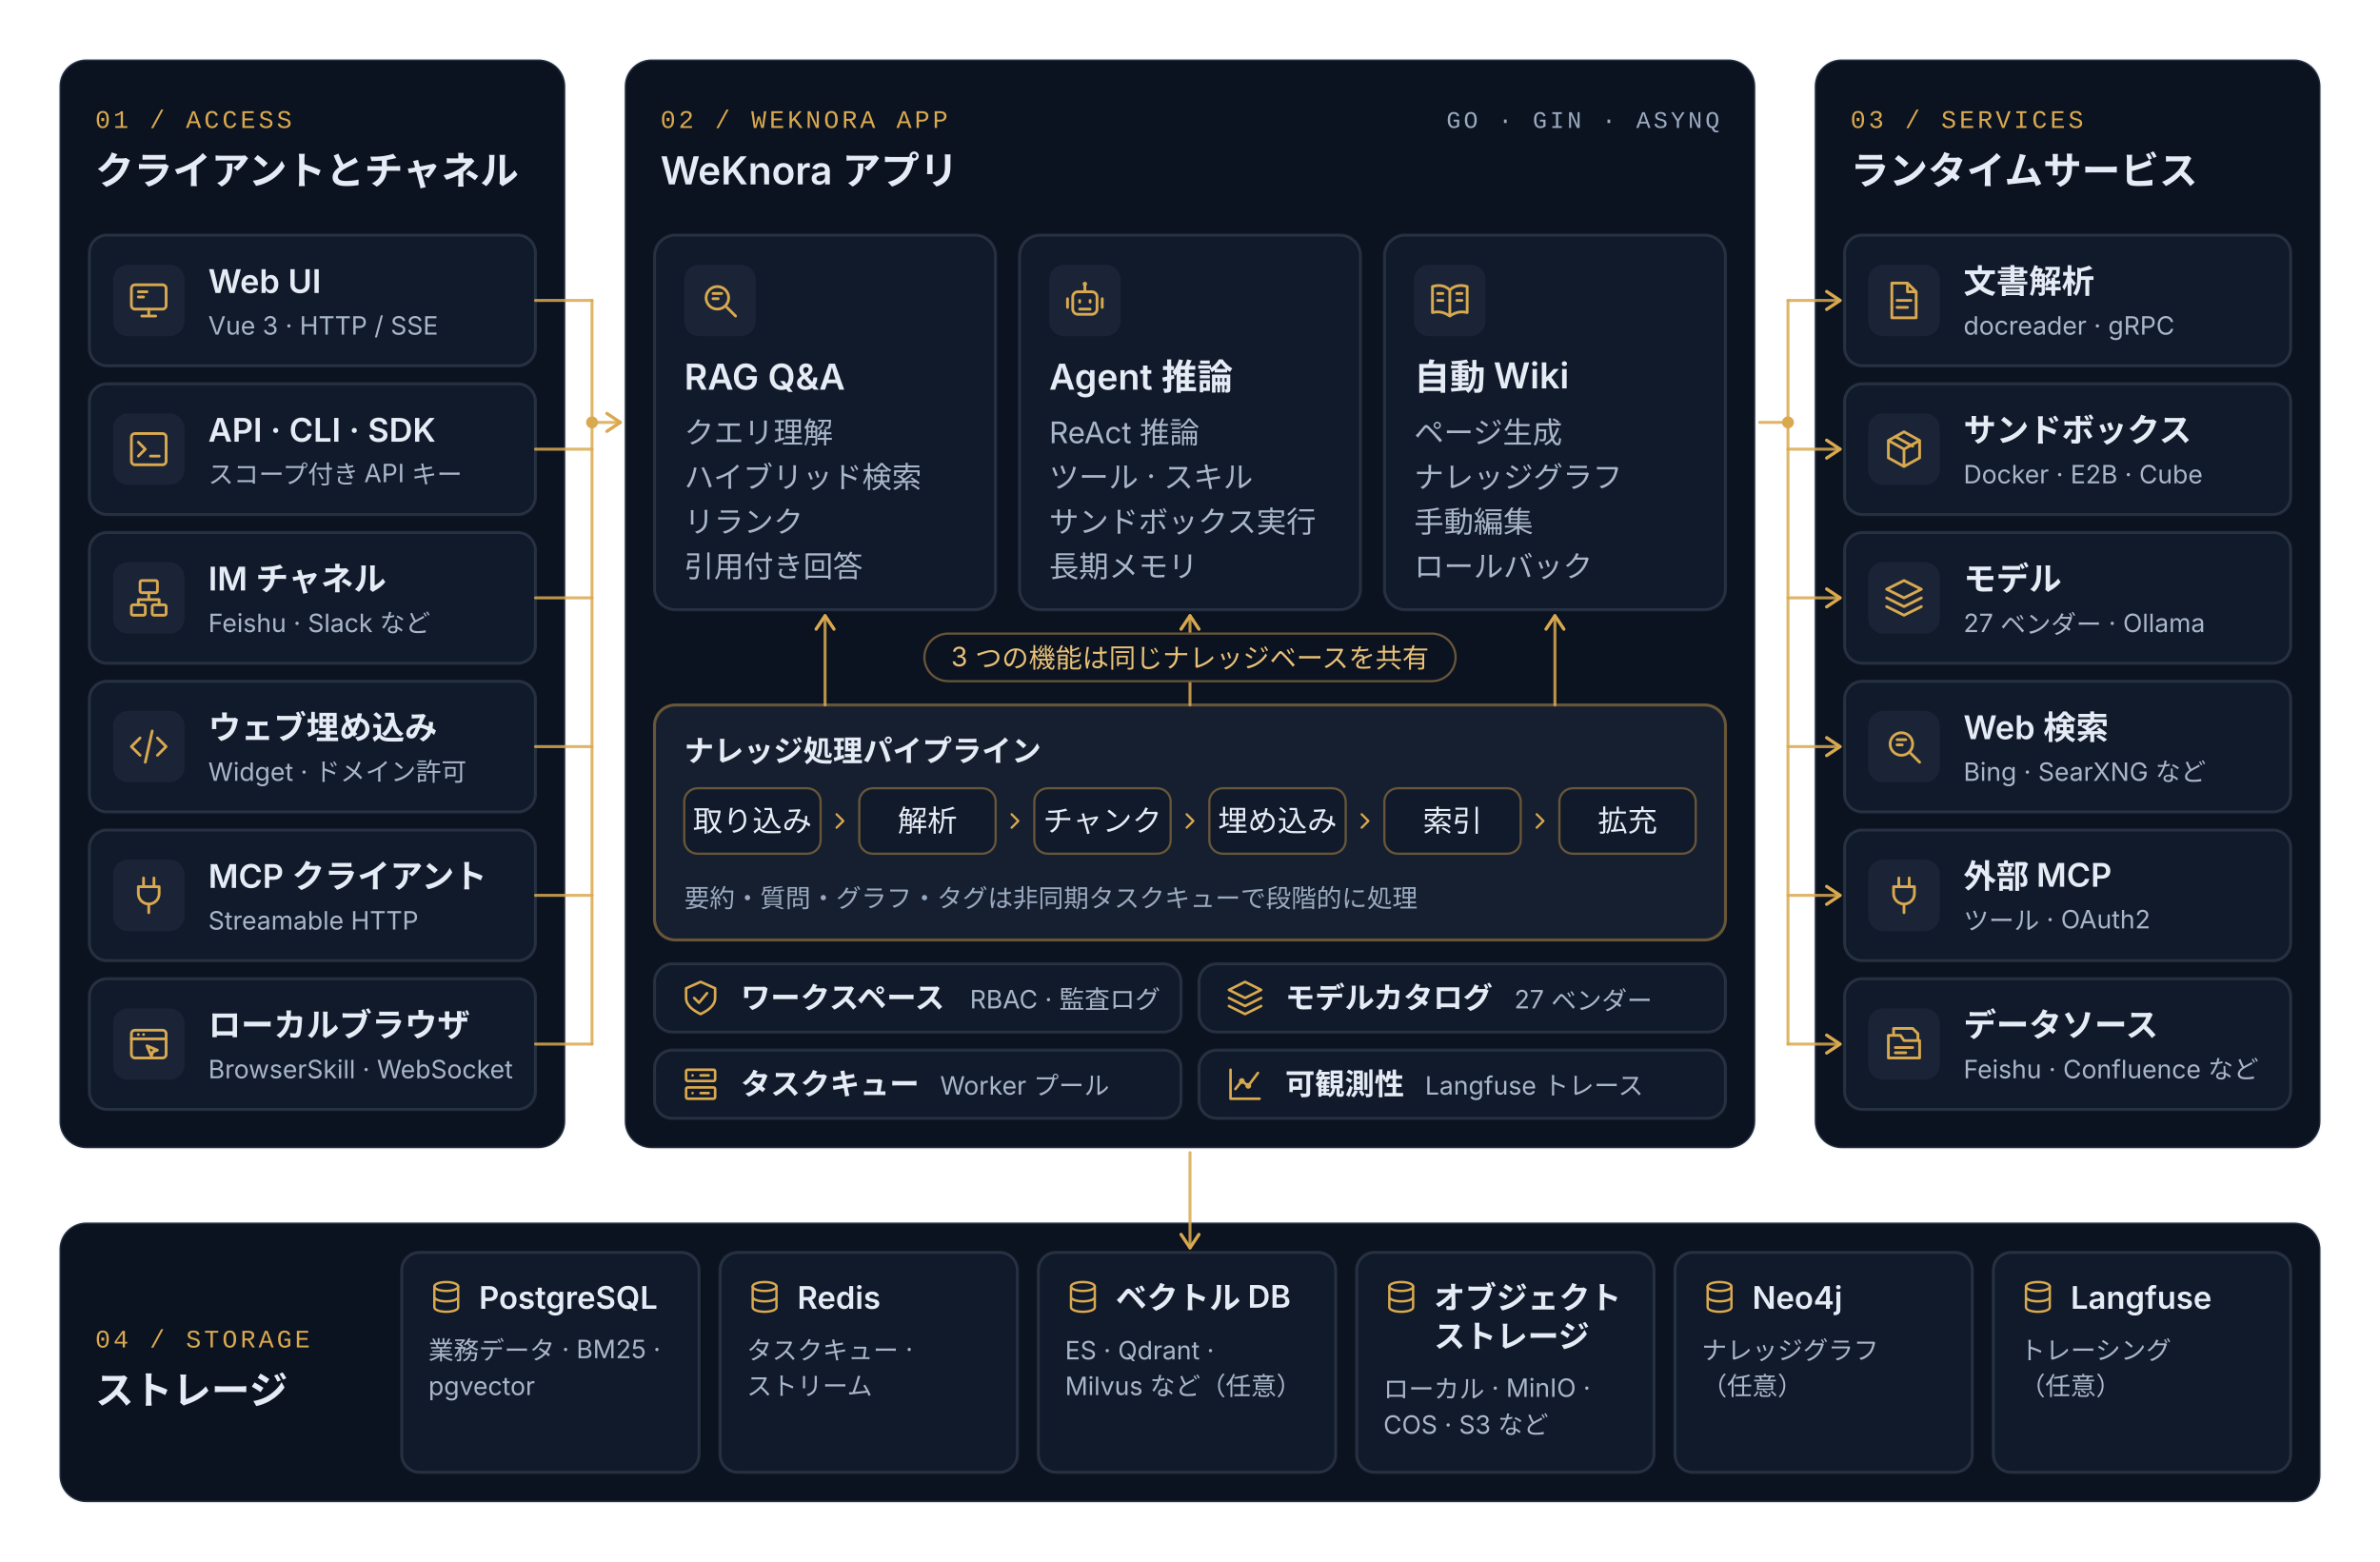
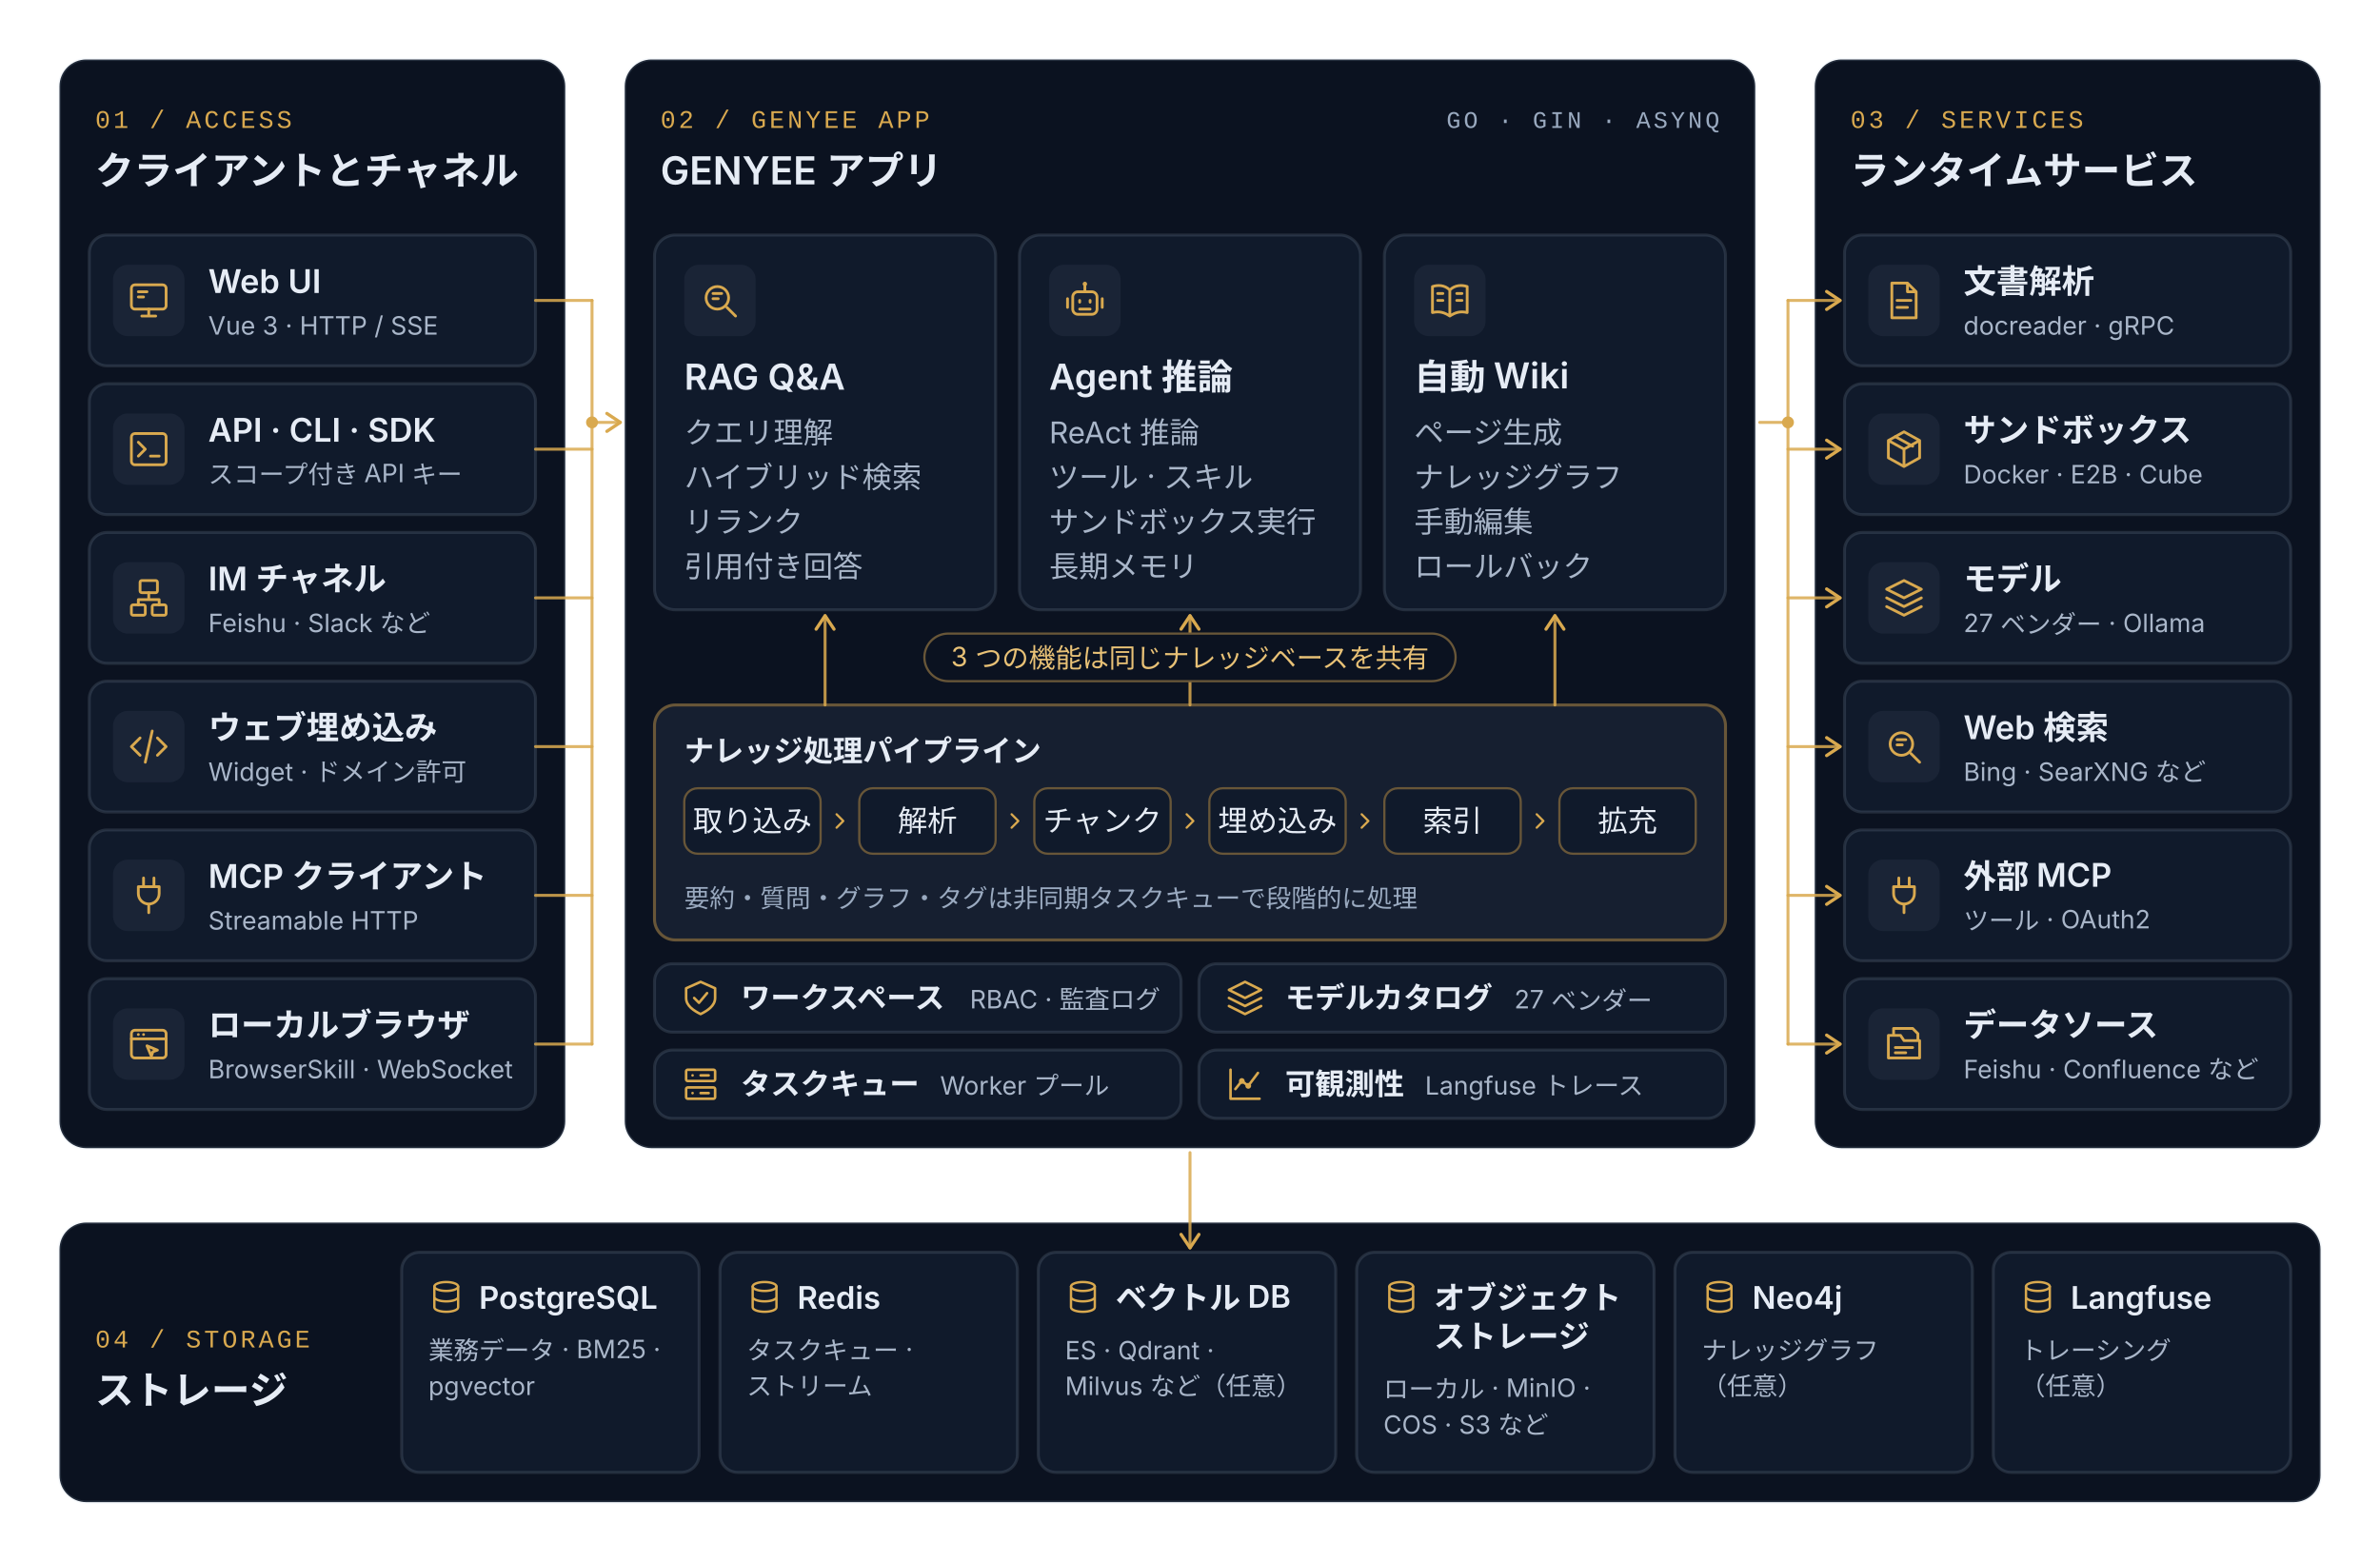
- <svg xmlns="http://www.w3.org/2000/svg" viewBox="0 0 1600 1050" width="1600" height="1050" role="img" aria-label="WeKnora architecture">
+ <svg xmlns="http://www.w3.org/2000/svg" viewBox="0 0 1600 1050" width="1600" height="1050" role="img" aria-label="GENYEE architecture">
  <rect width="1600" height="1050" fill="none" />
  <rect x="40" y="40" width="340" height="732" rx="18" fill="#0b1220" stroke="rgba(190,208,232,.14)" stroke-width="2" />
  <text x="64" y="86" font-family="'JetBrains Mono', SFMono-Regular, 'SF Mono', Menlo, Consolas, 'Liberation Mono', monospace" font-size="17" letter-spacing="2" fill="#d9a94f">01 / ACCESS</text>
  <text x="64" y="124" font-family="Inter, -apple-system, BlinkMacSystemFont, 'Segoe UI', 'Hiragino Sans', 'Hiragino Kaku Gothic ProN', 'Yu Gothic', Meiryo, 'Noto Sans CJK JP', sans-serif" font-size="26" font-weight="600" fill="#e6ecf5">クライアントとチャネル</text>
  <rect x="60" y="158" width="300" height="88" rx="12" fill="#101a2b" stroke="rgba(190,208,232,.14)" stroke-width="2" />
  <rect x="76" y="178" width="48" height="48" rx="10" fill="#1a2436" />
  <g transform="translate(86 188) scale(1.166667)" fill="none" stroke="#d9a94f" stroke-width="1.6" stroke-linecap="round" stroke-linejoin="round">
    <rect x="2" y="3" width="20" height="14" rx="2" />
    <path d="M8 21h8m-4-4v4M6 7h5m-5 3h3" />
  </g>
  <text x="140" y="197" font-family="Inter, -apple-system, BlinkMacSystemFont, 'Segoe UI', 'Hiragino Sans', 'Hiragino Kaku Gothic ProN', 'Yu Gothic', Meiryo, 'Noto Sans CJK JP', sans-serif" font-size="22" font-weight="600" fill="#e6ecf5">Web UI</text>
  <text x="140" y="225" font-family="Inter, -apple-system, BlinkMacSystemFont, 'Segoe UI', 'Hiragino Sans', 'Hiragino Kaku Gothic ProN', 'Yu Gothic', Meiryo, 'Noto Sans CJK JP', sans-serif" font-size="17" fill="#a9b6c9">Vue 3 · HTTP / SSE</text>
  <rect x="60" y="258" width="300" height="88" rx="12" fill="#101a2b" stroke="rgba(190,208,232,.14)" stroke-width="2" />
  <rect x="76" y="278" width="48" height="48" rx="10" fill="#1a2436" />
  <g transform="translate(86 288) scale(1.166667)" fill="none" stroke="#d9a94f" stroke-width="1.6" stroke-linecap="round" stroke-linejoin="round">
    <rect x="2" y="3" width="20" height="18" rx="2" />
    <path d="m6 8 4 4-4 4m7 0h5" />
  </g>
  <text x="140" y="297" font-family="Inter, -apple-system, BlinkMacSystemFont, 'Segoe UI', 'Hiragino Sans', 'Hiragino Kaku Gothic ProN', 'Yu Gothic', Meiryo, 'Noto Sans CJK JP', sans-serif" font-size="22" font-weight="600" fill="#e6ecf5">API · CLI · SDK</text>
  <text x="140" y="325" font-family="Inter, -apple-system, BlinkMacSystemFont, 'Segoe UI', 'Hiragino Sans', 'Hiragino Kaku Gothic ProN', 'Yu Gothic', Meiryo, 'Noto Sans CJK JP', sans-serif" font-size="17" fill="#a9b6c9">スコープ付き API キー</text>
  <rect x="60" y="358" width="300" height="88" rx="12" fill="#101a2b" stroke="rgba(190,208,232,.14)" stroke-width="2" />
  <rect x="76" y="378" width="48" height="48" rx="10" fill="#1a2436" />
  <g transform="translate(86 388) scale(1.166667)" fill="none" stroke="#d9a94f" stroke-width="1.6" stroke-linecap="round" stroke-linejoin="round">
    <rect x="7" y="2" width="10" height="7" rx="1" />
    <rect x="2" y="16" width="8" height="6" rx="1" />
    <rect x="14" y="16" width="8" height="6" rx="1" />
    <path d="M12 9v4m-6 3v-3h12v3" />
  </g>
  <text x="140" y="397" font-family="Inter, -apple-system, BlinkMacSystemFont, 'Segoe UI', 'Hiragino Sans', 'Hiragino Kaku Gothic ProN', 'Yu Gothic', Meiryo, 'Noto Sans CJK JP', sans-serif" font-size="22" font-weight="600" fill="#e6ecf5">IM チャネル</text>
  <text x="140" y="425" font-family="Inter, -apple-system, BlinkMacSystemFont, 'Segoe UI', 'Hiragino Sans', 'Hiragino Kaku Gothic ProN', 'Yu Gothic', Meiryo, 'Noto Sans CJK JP', sans-serif" font-size="17" fill="#a9b6c9">Feishu · Slack など</text>
  <rect x="60" y="458" width="300" height="88" rx="12" fill="#101a2b" stroke="rgba(190,208,232,.14)" stroke-width="2" />
  <rect x="76" y="478" width="48" height="48" rx="10" fill="#1a2436" />
  <g transform="translate(86 488) scale(1.166667)" fill="none" stroke="#d9a94f" stroke-width="1.6" stroke-linecap="round" stroke-linejoin="round">
    <path d="m7 7-5 5 5 5m10-10 5 5-5 5m-3-14-4 18" />
  </g>
  <text x="140" y="497" font-family="Inter, -apple-system, BlinkMacSystemFont, 'Segoe UI', 'Hiragino Sans', 'Hiragino Kaku Gothic ProN', 'Yu Gothic', Meiryo, 'Noto Sans CJK JP', sans-serif" font-size="22" font-weight="600" fill="#e6ecf5">ウェブ埋め込み</text>
  <text x="140" y="525" font-family="Inter, -apple-system, BlinkMacSystemFont, 'Segoe UI', 'Hiragino Sans', 'Hiragino Kaku Gothic ProN', 'Yu Gothic', Meiryo, 'Noto Sans CJK JP', sans-serif" font-size="17" fill="#a9b6c9">Widget · ドメイン許可</text>
  <rect x="60" y="558" width="300" height="88" rx="12" fill="#101a2b" stroke="rgba(190,208,232,.14)" stroke-width="2" />
  <rect x="76" y="578" width="48" height="48" rx="10" fill="#1a2436" />
  <g transform="translate(86 588) scale(1.166667)" fill="none" stroke="#d9a94f" stroke-width="1.6" stroke-linecap="round" stroke-linejoin="round">
    <path d="M9 2v5m6-5v5M6 7h12v4a6 6 0 0 1-12 0V7Zm6 10v5" />
  </g>
  <text x="140" y="597" font-family="Inter, -apple-system, BlinkMacSystemFont, 'Segoe UI', 'Hiragino Sans', 'Hiragino Kaku Gothic ProN', 'Yu Gothic', Meiryo, 'Noto Sans CJK JP', sans-serif" font-size="22" font-weight="600" fill="#e6ecf5">MCP クライアント</text>
  <text x="140" y="625" font-family="Inter, -apple-system, BlinkMacSystemFont, 'Segoe UI', 'Hiragino Sans', 'Hiragino Kaku Gothic ProN', 'Yu Gothic', Meiryo, 'Noto Sans CJK JP', sans-serif" font-size="17" fill="#a9b6c9">Streamable HTTP</text>
  <rect x="60" y="658" width="300" height="88" rx="12" fill="#101a2b" stroke="rgba(190,208,232,.14)" stroke-width="2" />
  <rect x="76" y="678" width="48" height="48" rx="10" fill="#1a2436" />
  <g transform="translate(86 688) scale(1.166667)" fill="none" stroke="#d9a94f" stroke-width="1.6" stroke-linecap="round" stroke-linejoin="round">
    <rect x="2" y="4" width="20" height="16" rx="2" />
    <path d="M2 9h20M6 6.5h.01M9 6.5h.01" />
    <path d="m11 13 6 2.5-2.6.9-.9 2.6Z" />
  </g>
  <text x="140" y="697" font-family="Inter, -apple-system, BlinkMacSystemFont, 'Segoe UI', 'Hiragino Sans', 'Hiragino Kaku Gothic ProN', 'Yu Gothic', Meiryo, 'Noto Sans CJK JP', sans-serif" font-size="22" font-weight="600" fill="#e6ecf5">ローカルブラウザ</text>
  <text x="140" y="725" font-family="Inter, -apple-system, BlinkMacSystemFont, 'Segoe UI', 'Hiragino Sans', 'Hiragino Kaku Gothic ProN', 'Yu Gothic', Meiryo, 'Noto Sans CJK JP', sans-serif" font-size="17" fill="#a9b6c9">BrowserSkill · WebSocket</text>
  <rect x="1220" y="40" width="340" height="732" rx="18" fill="#0b1220" stroke="rgba(190,208,232,.14)" stroke-width="2" />
  <text x="1244" y="86" font-family="'JetBrains Mono', SFMono-Regular, 'SF Mono', Menlo, Consolas, 'Liberation Mono', monospace" font-size="17" letter-spacing="2" fill="#d9a94f">03 / SERVICES</text>
  <text x="1244" y="124" font-family="Inter, -apple-system, BlinkMacSystemFont, 'Segoe UI', 'Hiragino Sans', 'Hiragino Kaku Gothic ProN', 'Yu Gothic', Meiryo, 'Noto Sans CJK JP', sans-serif" font-size="26" font-weight="600" fill="#e6ecf5">ランタイムサービス</text>
  <rect x="1240" y="158" width="300" height="88" rx="12" fill="#101a2b" stroke="rgba(190,208,232,.14)" stroke-width="2" />
  <rect x="1256" y="178" width="48" height="48" rx="10" fill="#1a2436" />
  <g transform="translate(1266 188) scale(1.166667)" fill="none" stroke="#d9a94f" stroke-width="1.6" stroke-linecap="round" stroke-linejoin="round">
    <path d="M14 2H5v20h14V7l-5-5Zm0 0v5h5M8 12h8m-8 4h6" />
  </g>
  <text x="1320" y="197" font-family="Inter, -apple-system, BlinkMacSystemFont, 'Segoe UI', 'Hiragino Sans', 'Hiragino Kaku Gothic ProN', 'Yu Gothic', Meiryo, 'Noto Sans CJK JP', sans-serif" font-size="22" font-weight="600" fill="#e6ecf5">文書解析</text>
  <text x="1320" y="225" font-family="Inter, -apple-system, BlinkMacSystemFont, 'Segoe UI', 'Hiragino Sans', 'Hiragino Kaku Gothic ProN', 'Yu Gothic', Meiryo, 'Noto Sans CJK JP', sans-serif" font-size="17" fill="#a9b6c9">docreader · gRPC</text>
  <rect x="1240" y="258" width="300" height="88" rx="12" fill="#101a2b" stroke="rgba(190,208,232,.14)" stroke-width="2" />
  <rect x="1256" y="278" width="48" height="48" rx="10" fill="#1a2436" />
  <g transform="translate(1266 288) scale(1.166667)" fill="none" stroke="#d9a94f" stroke-width="1.6" stroke-linecap="round" stroke-linejoin="round">
    <path d="m12 2 9 5v10l-9 5-9-5V7l9-5Zm0 10 9-5M12 12 3 7m9 5v10" />
    <path d="m7 4.8 10 5.5" />
  </g>
  <text x="1320" y="297" font-family="Inter, -apple-system, BlinkMacSystemFont, 'Segoe UI', 'Hiragino Sans', 'Hiragino Kaku Gothic ProN', 'Yu Gothic', Meiryo, 'Noto Sans CJK JP', sans-serif" font-size="22" font-weight="600" fill="#e6ecf5">サンドボックス</text>
  <text x="1320" y="325" font-family="Inter, -apple-system, BlinkMacSystemFont, 'Segoe UI', 'Hiragino Sans', 'Hiragino Kaku Gothic ProN', 'Yu Gothic', Meiryo, 'Noto Sans CJK JP', sans-serif" font-size="17" fill="#a9b6c9">Docker · E2B · Cube</text>
  <rect x="1240" y="358" width="300" height="88" rx="12" fill="#101a2b" stroke="rgba(190,208,232,.14)" stroke-width="2" />
  <rect x="1256" y="378" width="48" height="48" rx="10" fill="#1a2436" />
  <g transform="translate(1266 388) scale(1.166667)" fill="none" stroke="#d9a94f" stroke-width="1.6" stroke-linecap="round" stroke-linejoin="round">
    <path d="m12 2 10 5-10 5L2 7l10-5Zm-10 10 10 5 10-5M2 17l10 5 10-5" />
  </g>
  <text x="1320" y="397" font-family="Inter, -apple-system, BlinkMacSystemFont, 'Segoe UI', 'Hiragino Sans', 'Hiragino Kaku Gothic ProN', 'Yu Gothic', Meiryo, 'Noto Sans CJK JP', sans-serif" font-size="22" font-weight="600" fill="#e6ecf5">モデル</text>
  <text x="1320" y="425" font-family="Inter, -apple-system, BlinkMacSystemFont, 'Segoe UI', 'Hiragino Sans', 'Hiragino Kaku Gothic ProN', 'Yu Gothic', Meiryo, 'Noto Sans CJK JP', sans-serif" font-size="17" fill="#a9b6c9">27 ベンダー · Ollama</text>
  <rect x="1240" y="458" width="300" height="88" rx="12" fill="#101a2b" stroke="rgba(190,208,232,.14)" stroke-width="2" />
  <rect x="1256" y="478" width="48" height="48" rx="10" fill="#1a2436" />
  <g transform="translate(1266 488) scale(1.166667)" fill="none" stroke="#d9a94f" stroke-width="1.6" stroke-linecap="round" stroke-linejoin="round">
    <circle cx="10.5" cy="10.5" r="6.5" />
    <path d="m16 16 5 5M8 8h5M8 11h3" />
  </g>
  <text x="1320" y="497" font-family="Inter, -apple-system, BlinkMacSystemFont, 'Segoe UI', 'Hiragino Sans', 'Hiragino Kaku Gothic ProN', 'Yu Gothic', Meiryo, 'Noto Sans CJK JP', sans-serif" font-size="22" font-weight="600" fill="#e6ecf5">Web 検索</text>
  <text x="1320" y="525" font-family="Inter, -apple-system, BlinkMacSystemFont, 'Segoe UI', 'Hiragino Sans', 'Hiragino Kaku Gothic ProN', 'Yu Gothic', Meiryo, 'Noto Sans CJK JP', sans-serif" font-size="17" fill="#a9b6c9">Bing · SearXNG など</text>
  <rect x="1240" y="558" width="300" height="88" rx="12" fill="#101a2b" stroke="rgba(190,208,232,.14)" stroke-width="2" />
  <rect x="1256" y="578" width="48" height="48" rx="10" fill="#1a2436" />
  <g transform="translate(1266 588) scale(1.166667)" fill="none" stroke="#d9a94f" stroke-width="1.6" stroke-linecap="round" stroke-linejoin="round">
    <path d="M9 2v5m6-5v5M6 7h12v4a6 6 0 0 1-12 0V7Zm6 10v5" />
  </g>
  <text x="1320" y="597" font-family="Inter, -apple-system, BlinkMacSystemFont, 'Segoe UI', 'Hiragino Sans', 'Hiragino Kaku Gothic ProN', 'Yu Gothic', Meiryo, 'Noto Sans CJK JP', sans-serif" font-size="22" font-weight="600" fill="#e6ecf5">外部 MCP</text>
  <text x="1320" y="625" font-family="Inter, -apple-system, BlinkMacSystemFont, 'Segoe UI', 'Hiragino Sans', 'Hiragino Kaku Gothic ProN', 'Yu Gothic', Meiryo, 'Noto Sans CJK JP', sans-serif" font-size="17" fill="#a9b6c9">ツール · OAuth2</text>
  <rect x="1240" y="658" width="300" height="88" rx="12" fill="#101a2b" stroke="rgba(190,208,232,.14)" stroke-width="2" />
  <rect x="1256" y="678" width="48" height="48" rx="10" fill="#1a2436" />
  <g transform="translate(1266 688) scale(1.166667)" fill="none" stroke="#d9a94f" stroke-width="1.6" stroke-linecap="round" stroke-linejoin="round">
    <path d="M3 7h7l2 3h9v10H3V7Zm3 0V3h11l3 3v4" />
    <path d="M7 14h10m-10 3h6" />
  </g>
  <text x="1320" y="697" font-family="Inter, -apple-system, BlinkMacSystemFont, 'Segoe UI', 'Hiragino Sans', 'Hiragino Kaku Gothic ProN', 'Yu Gothic', Meiryo, 'Noto Sans CJK JP', sans-serif" font-size="22" font-weight="600" fill="#e6ecf5">データソース</text>
  <text x="1320" y="725" font-family="Inter, -apple-system, BlinkMacSystemFont, 'Segoe UI', 'Hiragino Sans', 'Hiragino Kaku Gothic ProN', 'Yu Gothic', Meiryo, 'Noto Sans CJK JP', sans-serif" font-size="17" fill="#a9b6c9">Feishu · Confluence など</text>
  <rect x="420" y="40" width="760" height="732" rx="18" fill="#0b1220" stroke="rgba(190,208,232,.14)" stroke-width="2" />
-   <text x="444" y="86" font-family="'JetBrains Mono', SFMono-Regular, 'SF Mono', Menlo, Consolas, 'Liberation Mono', monospace" font-size="17" letter-spacing="2" fill="#d9a94f">02 / WEKNORA APP</text>
-   <text x="444" y="124" font-family="Inter, -apple-system, BlinkMacSystemFont, 'Segoe UI', 'Hiragino Sans', 'Hiragino Kaku Gothic ProN', 'Yu Gothic', Meiryo, 'Noto Sans CJK JP', sans-serif" font-size="26" font-weight="600" fill="#e6ecf5">WeKnora アプリ</text>
+   <text x="444" y="86" font-family="'JetBrains Mono', SFMono-Regular, 'SF Mono', Menlo, Consolas, 'Liberation Mono', monospace" font-size="17" letter-spacing="2" fill="#d9a94f">02 / GENYEE APP</text>
+   <text x="444" y="124" font-family="Inter, -apple-system, BlinkMacSystemFont, 'Segoe UI', 'Hiragino Sans', 'Hiragino Kaku Gothic ProN', 'Yu Gothic', Meiryo, 'Noto Sans CJK JP', sans-serif" font-size="26" font-weight="600" fill="#e6ecf5">GENYEE アプリ</text>
  <text x="1156" y="86" text-anchor="end" font-family="'JetBrains Mono', SFMono-Regular, 'SF Mono', Menlo, Consolas, 'Liberation Mono', monospace" font-size="16" letter-spacing="2" fill="#9aaac0">GO · GIN · ASYNQ</text>
  <rect x="440.0" y="158" width="229.333" height="252" rx="14" fill="#101a2b" stroke="rgba(190,208,232,.14)" stroke-width="2" />
  <rect x="460.0" y="178" width="48" height="48" rx="10" fill="#1a2436" />
  <g transform="translate(470.0 188) scale(1.166667)" fill="none" stroke="#d9a94f" stroke-width="1.6" stroke-linecap="round" stroke-linejoin="round">
    <circle cx="10.5" cy="10.5" r="6.5" />
    <path d="m16 16 5 5M8 8h5M8 11h3" />
  </g>
  <text x="460.0" y="262" font-family="Inter, -apple-system, BlinkMacSystemFont, 'Segoe UI', 'Hiragino Sans', 'Hiragino Kaku Gothic ProN', 'Yu Gothic', Meiryo, 'Noto Sans CJK JP', sans-serif" font-size="24" font-weight="600" fill="#e6ecf5">RAG Q&amp;A</text>
  <text x="460.0" y="298" font-family="Inter, -apple-system, BlinkMacSystemFont, 'Segoe UI', 'Hiragino Sans', 'Hiragino Kaku Gothic ProN', 'Yu Gothic', Meiryo, 'Noto Sans CJK JP', sans-serif" font-size="20" fill="#a9b6c9">クエリ理解</text>
  <text x="460.0" y="328" font-family="Inter, -apple-system, BlinkMacSystemFont, 'Segoe UI', 'Hiragino Sans', 'Hiragino Kaku Gothic ProN', 'Yu Gothic', Meiryo, 'Noto Sans CJK JP', sans-serif" font-size="20" fill="#a9b6c9">ハイブリッド検索</text>
  <text x="460.0" y="358" font-family="Inter, -apple-system, BlinkMacSystemFont, 'Segoe UI', 'Hiragino Sans', 'Hiragino Kaku Gothic ProN', 'Yu Gothic', Meiryo, 'Noto Sans CJK JP', sans-serif" font-size="20" fill="#a9b6c9">リランク</text>
  <text x="460.0" y="388" font-family="Inter, -apple-system, BlinkMacSystemFont, 'Segoe UI', 'Hiragino Sans', 'Hiragino Kaku Gothic ProN', 'Yu Gothic', Meiryo, 'Noto Sans CJK JP', sans-serif" font-size="20" fill="#a9b6c9">引用付き回答</text>
  <rect x="685.333" y="158" width="229.333" height="252" rx="14" fill="#101a2b" stroke="rgba(190,208,232,.14)" stroke-width="2" />
  <rect x="705.333" y="178" width="48" height="48" rx="10" fill="#1a2436" />
  <g transform="translate(715.3333 188) scale(1.166667)" fill="none" stroke="#d9a94f" stroke-width="1.6" stroke-linecap="round" stroke-linejoin="round">
    <rect x="5" y="7" width="14" height="13" rx="3" />
    <path d="M12 3v4M2 11v5m20-5v5M9 12v1m6-1v1m-6 4h6" />
    <circle cx="12" cy="2.5" r=".5" />
  </g>
  <text x="705.333" y="262" font-family="Inter, -apple-system, BlinkMacSystemFont, 'Segoe UI', 'Hiragino Sans', 'Hiragino Kaku Gothic ProN', 'Yu Gothic', Meiryo, 'Noto Sans CJK JP', sans-serif" font-size="24" font-weight="600" fill="#e6ecf5">Agent 推論</text>
  <text x="705.333" y="298" font-family="Inter, -apple-system, BlinkMacSystemFont, 'Segoe UI', 'Hiragino Sans', 'Hiragino Kaku Gothic ProN', 'Yu Gothic', Meiryo, 'Noto Sans CJK JP', sans-serif" font-size="20" fill="#a9b6c9">ReAct 推論</text>
  <text x="705.333" y="328" font-family="Inter, -apple-system, BlinkMacSystemFont, 'Segoe UI', 'Hiragino Sans', 'Hiragino Kaku Gothic ProN', 'Yu Gothic', Meiryo, 'Noto Sans CJK JP', sans-serif" font-size="20" fill="#a9b6c9">ツール · スキル</text>
  <text x="705.333" y="358" font-family="Inter, -apple-system, BlinkMacSystemFont, 'Segoe UI', 'Hiragino Sans', 'Hiragino Kaku Gothic ProN', 'Yu Gothic', Meiryo, 'Noto Sans CJK JP', sans-serif" font-size="20" fill="#a9b6c9">サンドボックス実行</text>
  <text x="705.333" y="388" font-family="Inter, -apple-system, BlinkMacSystemFont, 'Segoe UI', 'Hiragino Sans', 'Hiragino Kaku Gothic ProN', 'Yu Gothic', Meiryo, 'Noto Sans CJK JP', sans-serif" font-size="20" fill="#a9b6c9">長期メモリ</text>
  <rect x="930.667" y="158" width="229.333" height="252" rx="14" fill="#101a2b" stroke="rgba(190,208,232,.14)" stroke-width="2" />
  <rect x="950.667" y="178" width="48" height="48" rx="10" fill="#1a2436" />
  <g transform="translate(960.6667 188) scale(1.166667)" fill="none" stroke="#d9a94f" stroke-width="1.6" stroke-linecap="round" stroke-linejoin="round">
    <path d="M12 6C9 3 5 3 2 4v15c4-1 7 0 10 2 3-2 6-3 10-2V4c-3-1-7-1-10 2v15" />
    <path d="M5 8h3m-3 4h3m8-4h3m-3 4h3" />
  </g>
  <text x="950.667" y="262" font-family="Inter, -apple-system, BlinkMacSystemFont, 'Segoe UI', 'Hiragino Sans', 'Hiragino Kaku Gothic ProN', 'Yu Gothic', Meiryo, 'Noto Sans CJK JP', sans-serif" font-size="24" font-weight="600" fill="#e6ecf5">自動 Wiki</text>
  <text x="950.667" y="298" font-family="Inter, -apple-system, BlinkMacSystemFont, 'Segoe UI', 'Hiragino Sans', 'Hiragino Kaku Gothic ProN', 'Yu Gothic', Meiryo, 'Noto Sans CJK JP', sans-serif" font-size="20" fill="#a9b6c9">ページ生成</text>
  <text x="950.667" y="328" font-family="Inter, -apple-system, BlinkMacSystemFont, 'Segoe UI', 'Hiragino Sans', 'Hiragino Kaku Gothic ProN', 'Yu Gothic', Meiryo, 'Noto Sans CJK JP', sans-serif" font-size="20" fill="#a9b6c9">ナレッジグラフ</text>
  <text x="950.667" y="358" font-family="Inter, -apple-system, BlinkMacSystemFont, 'Segoe UI', 'Hiragino Sans', 'Hiragino Kaku Gothic ProN', 'Yu Gothic', Meiryo, 'Noto Sans CJK JP', sans-serif" font-size="20" fill="#a9b6c9">手動編集</text>
  <text x="950.667" y="388" font-family="Inter, -apple-system, BlinkMacSystemFont, 'Segoe UI', 'Hiragino Sans', 'Hiragino Kaku Gothic ProN', 'Yu Gothic', Meiryo, 'Noto Sans CJK JP', sans-serif" font-size="20" fill="#a9b6c9">ロールバック</text>
  <rect x="440" y="474" width="720" height="158" rx="14" fill="#161f30" stroke="#685638" stroke-width="2" />
  <path d="M554.667 474V414" fill="none" stroke="#d9a94f" stroke-width="2" stroke-linecap="round" opacity=".85" />
  <path d="M548.667 423L554.667 414L560.667 423" fill="none" stroke="#d9a94f" stroke-width="2.2" stroke-linecap="round" stroke-linejoin="round" />
  <path d="M800.0 474V414" fill="none" stroke="#d9a94f" stroke-width="2" stroke-linecap="round" opacity=".85" />
  <path d="M794.0 423L800.0 414L806.0 423" fill="none" stroke="#d9a94f" stroke-width="2.2" stroke-linecap="round" stroke-linejoin="round" />
  <path d="M1045.333 474V414" fill="none" stroke="#d9a94f" stroke-width="2" stroke-linecap="round" opacity=".85" />
  <path d="M1039.333 423L1045.333 414L1051.333 423" fill="none" stroke="#d9a94f" stroke-width="2.2" stroke-linecap="round" stroke-linejoin="round" />
  <rect x="621.44" y="426" width="357.12" height="32" rx="16" fill="#0b1220" stroke="#685638" stroke-width="1.5" />
  <text x="800.0" y="448" text-anchor="middle" font-family="Inter, -apple-system, BlinkMacSystemFont, 'Segoe UI', 'Hiragino Sans', 'Hiragino Kaku Gothic ProN', 'Yu Gothic', Meiryo, 'Noto Sans CJK JP', sans-serif" font-size="18" fill="#e8c176">3 つの機能は同じナレッジベースを共有</text>
  <text x="460" y="512" font-family="Inter, -apple-system, BlinkMacSystemFont, 'Segoe UI', 'Hiragino Sans', 'Hiragino Kaku Gothic ProN', 'Yu Gothic', Meiryo, 'Noto Sans CJK JP', sans-serif" font-size="20" font-weight="600" fill="#e6ecf5">ナレッジ処理パイプライン</text>
  <rect x="460.0" y="530" width="91.667" height="44" rx="9" fill="#101a2b" stroke="#685638" stroke-width="1.5" />
  <text x="505.833" y="559" text-anchor="middle" font-family="Inter, -apple-system, BlinkMacSystemFont, 'Segoe UI', 'Hiragino Sans', 'Hiragino Kaku Gothic ProN', 'Yu Gothic', Meiryo, 'Noto Sans CJK JP', sans-serif" font-size="20" fill="#e6ecf5">取り込み</text>
  <g transform="translate(555.6667 543) scale(0.75)" fill="none" stroke="#d9a94f" stroke-width="2" stroke-linecap="round" stroke-linejoin="round">
    <path d="m9 6 6 6-6 6" />
  </g>
  <rect x="577.667" y="530" width="91.667" height="44" rx="9" fill="#101a2b" stroke="#685638" stroke-width="1.5" />
  <text x="623.5" y="559" text-anchor="middle" font-family="Inter, -apple-system, BlinkMacSystemFont, 'Segoe UI', 'Hiragino Sans', 'Hiragino Kaku Gothic ProN', 'Yu Gothic', Meiryo, 'Noto Sans CJK JP', sans-serif" font-size="20" fill="#e6ecf5">解析</text>
  <g transform="translate(673.3333 543) scale(0.75)" fill="none" stroke="#d9a94f" stroke-width="2" stroke-linecap="round" stroke-linejoin="round">
    <path d="m9 6 6 6-6 6" />
  </g>
  <rect x="695.333" y="530" width="91.667" height="44" rx="9" fill="#101a2b" stroke="#685638" stroke-width="1.5" />
  <text x="741.167" y="559" text-anchor="middle" font-family="Inter, -apple-system, BlinkMacSystemFont, 'Segoe UI', 'Hiragino Sans', 'Hiragino Kaku Gothic ProN', 'Yu Gothic', Meiryo, 'Noto Sans CJK JP', sans-serif" font-size="20" fill="#e6ecf5">チャンク</text>
  <g transform="translate(791.0 543) scale(0.75)" fill="none" stroke="#d9a94f" stroke-width="2" stroke-linecap="round" stroke-linejoin="round">
    <path d="m9 6 6 6-6 6" />
  </g>
  <rect x="813.0" y="530" width="91.667" height="44" rx="9" fill="#101a2b" stroke="#685638" stroke-width="1.5" />
  <text x="858.833" y="559" text-anchor="middle" font-family="Inter, -apple-system, BlinkMacSystemFont, 'Segoe UI', 'Hiragino Sans', 'Hiragino Kaku Gothic ProN', 'Yu Gothic', Meiryo, 'Noto Sans CJK JP', sans-serif" font-size="20" fill="#e6ecf5">埋め込み</text>
  <g transform="translate(908.6667 543) scale(0.75)" fill="none" stroke="#d9a94f" stroke-width="2" stroke-linecap="round" stroke-linejoin="round">
    <path d="m9 6 6 6-6 6" />
  </g>
  <rect x="930.667" y="530" width="91.667" height="44" rx="9" fill="#101a2b" stroke="#685638" stroke-width="1.5" />
  <text x="976.5" y="559" text-anchor="middle" font-family="Inter, -apple-system, BlinkMacSystemFont, 'Segoe UI', 'Hiragino Sans', 'Hiragino Kaku Gothic ProN', 'Yu Gothic', Meiryo, 'Noto Sans CJK JP', sans-serif" font-size="20" fill="#e6ecf5">索引</text>
  <g transform="translate(1026.333 543) scale(0.75)" fill="none" stroke="#d9a94f" stroke-width="2" stroke-linecap="round" stroke-linejoin="round">
    <path d="m9 6 6 6-6 6" />
  </g>
  <rect x="1048.333" y="530" width="91.667" height="44" rx="9" fill="#101a2b" stroke="#685638" stroke-width="1.5" />
  <text x="1094.167" y="559" text-anchor="middle" font-family="Inter, -apple-system, BlinkMacSystemFont, 'Segoe UI', 'Hiragino Sans', 'Hiragino Kaku Gothic ProN', 'Yu Gothic', Meiryo, 'Noto Sans CJK JP', sans-serif" font-size="20" fill="#e6ecf5">拡充</text>
  <text x="460" y="610" font-family="Inter, -apple-system, BlinkMacSystemFont, 'Segoe UI', 'Hiragino Sans', 'Hiragino Kaku Gothic ProN', 'Yu Gothic', Meiryo, 'Noto Sans CJK JP', sans-serif" font-size="17" fill="#9aaac0">要約・質問・グラフ・タグは非同期タスクキューで段階的に処理</text>
  <rect x="440.0" y="648.0" width="354.0" height="46.0" rx="12" fill="#101a2b" stroke="rgba(190,208,232,.14)" stroke-width="2" />
  <g transform="translate(458.0 658.0) scale(1.083333)" fill="none" stroke="#d9a94f" stroke-width="1.6" stroke-linecap="round" stroke-linejoin="round">
    <path d="m12 2 9 4v6c0 5-5 8-9 10-4-2-9-5-9-10V6l9-4Z" />
    <path d="m8 12 3 3 5-6" />
  </g>
  <text x="498.0" y="678.0" font-family="Inter, -apple-system, BlinkMacSystemFont, 'Segoe UI', 'Hiragino Sans', 'Hiragino Kaku Gothic ProN', 'Yu Gothic', Meiryo, 'Noto Sans CJK JP', sans-serif" font-size="20" font-weight="600" fill="#e6ecf5">ワークスペース</text>
  <text x="652.0" y="678.0" font-family="Inter, -apple-system, BlinkMacSystemFont, 'Segoe UI', 'Hiragino Sans', 'Hiragino Kaku Gothic ProN', 'Yu Gothic', Meiryo, 'Noto Sans CJK JP', sans-serif" font-size="17" fill="#a9b6c9">RBAC · 監査ログ</text>
  <rect x="806.0" y="648.0" width="354.0" height="46.0" rx="12" fill="#101a2b" stroke="rgba(190,208,232,.14)" stroke-width="2" />
  <g transform="translate(824.0 658.0) scale(1.083333)" fill="none" stroke="#d9a94f" stroke-width="1.6" stroke-linecap="round" stroke-linejoin="round">
    <path d="m12 2 10 5-10 5L2 7l10-5Zm-10 10 10 5 10-5M2 17l10 5 10-5" />
  </g>
  <text x="864.0" y="678.0" font-family="Inter, -apple-system, BlinkMacSystemFont, 'Segoe UI', 'Hiragino Sans', 'Hiragino Kaku Gothic ProN', 'Yu Gothic', Meiryo, 'Noto Sans CJK JP', sans-serif" font-size="20" font-weight="600" fill="#e6ecf5">モデルカタログ</text>
  <text x="1018.0" y="678.0" font-family="Inter, -apple-system, BlinkMacSystemFont, 'Segoe UI', 'Hiragino Sans', 'Hiragino Kaku Gothic ProN', 'Yu Gothic', Meiryo, 'Noto Sans CJK JP', sans-serif" font-size="17" fill="#a9b6c9">27 ベンダー</text>
  <rect x="440.0" y="706.0" width="354.0" height="46.0" rx="12" fill="#101a2b" stroke="rgba(190,208,232,.14)" stroke-width="2" />
  <g transform="translate(458.0 716.0) scale(1.083333)" fill="none" stroke="#d9a94f" stroke-width="1.6" stroke-linecap="round" stroke-linejoin="round">
    <rect x="3" y="3" width="18" height="7" rx="1" />
    <rect x="3" y="14" width="18" height="7" rx="1" />
    <path d="M7 6.5h.01M7 17.5h.01M12 6.5h5m-5 11h5" />
  </g>
  <text x="498.0" y="736.0" font-family="Inter, -apple-system, BlinkMacSystemFont, 'Segoe UI', 'Hiragino Sans', 'Hiragino Kaku Gothic ProN', 'Yu Gothic', Meiryo, 'Noto Sans CJK JP', sans-serif" font-size="20" font-weight="600" fill="#e6ecf5">タスクキュー</text>
  <text x="632.0" y="736.0" font-family="Inter, -apple-system, BlinkMacSystemFont, 'Segoe UI', 'Hiragino Sans', 'Hiragino Kaku Gothic ProN', 'Yu Gothic', Meiryo, 'Noto Sans CJK JP', sans-serif" font-size="17" fill="#a9b6c9">Worker プール</text>
  <rect x="806.0" y="706.0" width="354.0" height="46.0" rx="12" fill="#101a2b" stroke="rgba(190,208,232,.14)" stroke-width="2" />
  <g transform="translate(824.0 716.0) scale(1.083333)" fill="none" stroke="#d9a94f" stroke-width="1.6" stroke-linecap="round" stroke-linejoin="round">
    <path d="M3 3v18h18M6 15l4-5 4 3 6-8" />
    <circle cx="10" cy="10" r="1" />
    <circle cx="14" cy="13" r="1" />
  </g>
  <text x="864.0" y="736.0" font-family="Inter, -apple-system, BlinkMacSystemFont, 'Segoe UI', 'Hiragino Sans', 'Hiragino Kaku Gothic ProN', 'Yu Gothic', Meiryo, 'Noto Sans CJK JP', sans-serif" font-size="20" font-weight="600" fill="#e6ecf5">可観測性</text>
  <text x="958.0" y="736.0" font-family="Inter, -apple-system, BlinkMacSystemFont, 'Segoe UI', 'Hiragino Sans', 'Hiragino Kaku Gothic ProN', 'Yu Gothic', Meiryo, 'Noto Sans CJK JP', sans-serif" font-size="17" fill="#a9b6c9">Langfuse トレース</text>
  <path d="M360 202.0H398" fill="none" stroke="#d9a94f" stroke-width="2" stroke-linecap="round" opacity=".85" />
  <path d="M360 302.0H398" fill="none" stroke="#d9a94f" stroke-width="2" stroke-linecap="round" opacity=".85" />
  <path d="M360 402.0H398" fill="none" stroke="#d9a94f" stroke-width="2" stroke-linecap="round" opacity=".85" />
  <path d="M360 502.0H398" fill="none" stroke="#d9a94f" stroke-width="2" stroke-linecap="round" opacity=".85" />
  <path d="M360 602.0H398" fill="none" stroke="#d9a94f" stroke-width="2" stroke-linecap="round" opacity=".85" />
  <path d="M360 702.0H398" fill="none" stroke="#d9a94f" stroke-width="2" stroke-linecap="round" opacity=".85" />
  <path d="M398 202.0V702.0" fill="none" stroke="#d9a94f" stroke-width="2" stroke-linecap="round" opacity=".85" />
  <path d="M398 284.0H417" fill="none" stroke="#d9a94f" stroke-width="2" stroke-linecap="round" opacity=".85" />
  <path d="M408 278.0L417 284.0L408 290.0" fill="none" stroke="#d9a94f" stroke-width="2.2" stroke-linecap="round" stroke-linejoin="round" />
  <circle cx="398" cy="284.0" r="4" fill="#d9a94f" />
  <path d="M1183 284.0H1202" fill="none" stroke="#d9a94f" stroke-width="2" stroke-linecap="round" opacity=".85" />
  <path d="M1202 202.0V702.0" fill="none" stroke="#d9a94f" stroke-width="2" stroke-linecap="round" opacity=".85" />
  <circle cx="1202" cy="284.0" r="4" fill="#d9a94f" />
  <path d="M1202 202.0H1237" fill="none" stroke="#d9a94f" stroke-width="2" stroke-linecap="round" opacity=".85" />
  <path d="M1228 196.0L1237 202.0L1228 208.0" fill="none" stroke="#d9a94f" stroke-width="2.2" stroke-linecap="round" stroke-linejoin="round" />
  <path d="M1202 302.0H1237" fill="none" stroke="#d9a94f" stroke-width="2" stroke-linecap="round" opacity=".85" />
  <path d="M1228 296.0L1237 302.0L1228 308.0" fill="none" stroke="#d9a94f" stroke-width="2.2" stroke-linecap="round" stroke-linejoin="round" />
  <path d="M1202 402.0H1237" fill="none" stroke="#d9a94f" stroke-width="2" stroke-linecap="round" opacity=".85" />
  <path d="M1228 396.0L1237 402.0L1228 408.0" fill="none" stroke="#d9a94f" stroke-width="2.2" stroke-linecap="round" stroke-linejoin="round" />
  <path d="M1202 502.0H1237" fill="none" stroke="#d9a94f" stroke-width="2" stroke-linecap="round" opacity=".85" />
  <path d="M1228 496.0L1237 502.0L1228 508.0" fill="none" stroke="#d9a94f" stroke-width="2.2" stroke-linecap="round" stroke-linejoin="round" />
  <path d="M1202 602.0H1237" fill="none" stroke="#d9a94f" stroke-width="2" stroke-linecap="round" opacity=".85" />
  <path d="M1228 596.0L1237 602.0L1228 608.0" fill="none" stroke="#d9a94f" stroke-width="2.2" stroke-linecap="round" stroke-linejoin="round" />
  <path d="M1202 702.0H1237" fill="none" stroke="#d9a94f" stroke-width="2" stroke-linecap="round" opacity=".85" />
  <path d="M1228 696.0L1237 702.0L1228 708.0" fill="none" stroke="#d9a94f" stroke-width="2.2" stroke-linecap="round" stroke-linejoin="round" />
  <rect x="40" y="822" width="1520" height="188" rx="18" fill="#0b1220" stroke="rgba(190,208,232,.14)" stroke-width="2" />
  <text x="64" y="906.0" font-family="'JetBrains Mono', SFMono-Regular, 'SF Mono', Menlo, Consolas, 'Liberation Mono', monospace" font-size="17" letter-spacing="2" fill="#d9a94f">04 / STORAGE</text>
  <text x="64" y="944.0" font-family="Inter, -apple-system, BlinkMacSystemFont, 'Segoe UI', 'Hiragino Sans', 'Hiragino Kaku Gothic ProN', 'Yu Gothic', Meiryo, 'Noto Sans CJK JP', sans-serif" font-size="26" font-weight="600" fill="#e6ecf5">ストレージ</text>
  <rect x="270.0" y="842" width="200.0" height="148" rx="12" fill="#101a2b" stroke="rgba(190,208,232,.14)" stroke-width="2" />
  <g transform="translate(288.0 860) scale(1.0)" fill="none" stroke="#d9a94f" stroke-width="1.6" stroke-linecap="round" stroke-linejoin="round">
    <ellipse cx="12" cy="5" rx="8" ry="3" />
    <path d="M4 5v14c0 1.7 3.6 3 8 3s8-1.3 8-3V5M4 12c0 1.7 3.6 3 8 3s8-1.3 8-3" />
  </g>
  <text x="322.0" y="880" font-family="Inter, -apple-system, BlinkMacSystemFont, 'Segoe UI', 'Hiragino Sans', 'Hiragino Kaku Gothic ProN', 'Yu Gothic', Meiryo, 'Noto Sans CJK JP', sans-serif" font-size="21" font-weight="600" fill="#e6ecf5">PostgreSQL</text>
  <text x="288.0" y="914" font-family="Inter, -apple-system, BlinkMacSystemFont, 'Segoe UI', 'Hiragino Sans', 'Hiragino Kaku Gothic ProN', 'Yu Gothic', Meiryo, 'Noto Sans CJK JP', sans-serif" font-size="17" fill="#a9b6c9">業務データ · BM25 ·</text>
  <text x="288.0" y="938" font-family="Inter, -apple-system, BlinkMacSystemFont, 'Segoe UI', 'Hiragino Sans', 'Hiragino Kaku Gothic ProN', 'Yu Gothic', Meiryo, 'Noto Sans CJK JP', sans-serif" font-size="17" fill="#a9b6c9">pgvector</text>
  <rect x="484.0" y="842" width="200.0" height="148" rx="12" fill="#101a2b" stroke="rgba(190,208,232,.14)" stroke-width="2" />
  <g transform="translate(502.0 860) scale(1.0)" fill="none" stroke="#d9a94f" stroke-width="1.6" stroke-linecap="round" stroke-linejoin="round">
    <ellipse cx="12" cy="5" rx="8" ry="3" />
    <path d="M4 5v14c0 1.7 3.6 3 8 3s8-1.3 8-3V5M4 12c0 1.7 3.6 3 8 3s8-1.3 8-3" />
  </g>
  <text x="536.0" y="880" font-family="Inter, -apple-system, BlinkMacSystemFont, 'Segoe UI', 'Hiragino Sans', 'Hiragino Kaku Gothic ProN', 'Yu Gothic', Meiryo, 'Noto Sans CJK JP', sans-serif" font-size="21" font-weight="600" fill="#e6ecf5">Redis</text>
  <text x="502.0" y="914" font-family="Inter, -apple-system, BlinkMacSystemFont, 'Segoe UI', 'Hiragino Sans', 'Hiragino Kaku Gothic ProN', 'Yu Gothic', Meiryo, 'Noto Sans CJK JP', sans-serif" font-size="17" fill="#a9b6c9">タスクキュー ·</text>
  <text x="502.0" y="938" font-family="Inter, -apple-system, BlinkMacSystemFont, 'Segoe UI', 'Hiragino Sans', 'Hiragino Kaku Gothic ProN', 'Yu Gothic', Meiryo, 'Noto Sans CJK JP', sans-serif" font-size="17" fill="#a9b6c9">ストリーム</text>
  <rect x="698.0" y="842" width="200.0" height="148" rx="12" fill="#101a2b" stroke="rgba(190,208,232,.14)" stroke-width="2" />
  <g transform="translate(716.0 860) scale(1.0)" fill="none" stroke="#d9a94f" stroke-width="1.6" stroke-linecap="round" stroke-linejoin="round">
    <ellipse cx="12" cy="5" rx="8" ry="3" />
    <path d="M4 5v14c0 1.7 3.6 3 8 3s8-1.3 8-3V5M4 12c0 1.7 3.6 3 8 3s8-1.3 8-3" />
  </g>
  <text x="750.0" y="880" font-family="Inter, -apple-system, BlinkMacSystemFont, 'Segoe UI', 'Hiragino Sans', 'Hiragino Kaku Gothic ProN', 'Yu Gothic', Meiryo, 'Noto Sans CJK JP', sans-serif" font-size="21" font-weight="600" fill="#e6ecf5">ベクトル DB</text>
  <text x="716.0" y="914" font-family="Inter, -apple-system, BlinkMacSystemFont, 'Segoe UI', 'Hiragino Sans', 'Hiragino Kaku Gothic ProN', 'Yu Gothic', Meiryo, 'Noto Sans CJK JP', sans-serif" font-size="17" fill="#a9b6c9">ES · Qdrant ·</text>
  <text x="716.0" y="938" font-family="Inter, -apple-system, BlinkMacSystemFont, 'Segoe UI', 'Hiragino Sans', 'Hiragino Kaku Gothic ProN', 'Yu Gothic', Meiryo, 'Noto Sans CJK JP', sans-serif" font-size="17" fill="#a9b6c9">Milvus など（任意）</text>
  <rect x="912.0" y="842" width="200.0" height="148" rx="12" fill="#101a2b" stroke="rgba(190,208,232,.14)" stroke-width="2" />
  <g transform="translate(930.0 860) scale(1.0)" fill="none" stroke="#d9a94f" stroke-width="1.6" stroke-linecap="round" stroke-linejoin="round">
    <ellipse cx="12" cy="5" rx="8" ry="3" />
    <path d="M4 5v14c0 1.7 3.6 3 8 3s8-1.3 8-3V5M4 12c0 1.7 3.6 3 8 3s8-1.3 8-3" />
  </g>
  <text x="964.0" y="880" font-family="Inter, -apple-system, BlinkMacSystemFont, 'Segoe UI', 'Hiragino Sans', 'Hiragino Kaku Gothic ProN', 'Yu Gothic', Meiryo, 'Noto Sans CJK JP', sans-serif" font-size="21" font-weight="600" fill="#e6ecf5">オブジェクト</text>
  <text x="964.0" y="906" font-family="Inter, -apple-system, BlinkMacSystemFont, 'Segoe UI', 'Hiragino Sans', 'Hiragino Kaku Gothic ProN', 'Yu Gothic', Meiryo, 'Noto Sans CJK JP', sans-serif" font-size="21" font-weight="600" fill="#e6ecf5">ストレージ</text>
  <text x="930.0" y="940" font-family="Inter, -apple-system, BlinkMacSystemFont, 'Segoe UI', 'Hiragino Sans', 'Hiragino Kaku Gothic ProN', 'Yu Gothic', Meiryo, 'Noto Sans CJK JP', sans-serif" font-size="17" fill="#a9b6c9">ローカル · MinIO ·</text>
  <text x="930.0" y="964" font-family="Inter, -apple-system, BlinkMacSystemFont, 'Segoe UI', 'Hiragino Sans', 'Hiragino Kaku Gothic ProN', 'Yu Gothic', Meiryo, 'Noto Sans CJK JP', sans-serif" font-size="17" fill="#a9b6c9">COS · S3 など</text>
  <rect x="1126.0" y="842" width="200.0" height="148" rx="12" fill="#101a2b" stroke="rgba(190,208,232,.14)" stroke-width="2" />
  <g transform="translate(1144.0 860) scale(1.0)" fill="none" stroke="#d9a94f" stroke-width="1.6" stroke-linecap="round" stroke-linejoin="round">
    <ellipse cx="12" cy="5" rx="8" ry="3" />
    <path d="M4 5v14c0 1.7 3.6 3 8 3s8-1.3 8-3V5M4 12c0 1.7 3.6 3 8 3s8-1.3 8-3" />
  </g>
  <text x="1178.0" y="880" font-family="Inter, -apple-system, BlinkMacSystemFont, 'Segoe UI', 'Hiragino Sans', 'Hiragino Kaku Gothic ProN', 'Yu Gothic', Meiryo, 'Noto Sans CJK JP', sans-serif" font-size="21" font-weight="600" fill="#e6ecf5">Neo4j</text>
  <text x="1144.0" y="914" font-family="Inter, -apple-system, BlinkMacSystemFont, 'Segoe UI', 'Hiragino Sans', 'Hiragino Kaku Gothic ProN', 'Yu Gothic', Meiryo, 'Noto Sans CJK JP', sans-serif" font-size="17" fill="#a9b6c9">ナレッジグラフ</text>
  <text x="1144.0" y="938" font-family="Inter, -apple-system, BlinkMacSystemFont, 'Segoe UI', 'Hiragino Sans', 'Hiragino Kaku Gothic ProN', 'Yu Gothic', Meiryo, 'Noto Sans CJK JP', sans-serif" font-size="17" fill="#a9b6c9">（任意）</text>
  <rect x="1340.0" y="842" width="200.0" height="148" rx="12" fill="#101a2b" stroke="rgba(190,208,232,.14)" stroke-width="2" />
  <g transform="translate(1358.0 860) scale(1.0)" fill="none" stroke="#d9a94f" stroke-width="1.6" stroke-linecap="round" stroke-linejoin="round">
    <ellipse cx="12" cy="5" rx="8" ry="3" />
    <path d="M4 5v14c0 1.7 3.6 3 8 3s8-1.3 8-3V5M4 12c0 1.7 3.6 3 8 3s8-1.3 8-3" />
  </g>
  <text x="1392.0" y="880" font-family="Inter, -apple-system, BlinkMacSystemFont, 'Segoe UI', 'Hiragino Sans', 'Hiragino Kaku Gothic ProN', 'Yu Gothic', Meiryo, 'Noto Sans CJK JP', sans-serif" font-size="21" font-weight="600" fill="#e6ecf5">Langfuse</text>
  <text x="1358.0" y="914" font-family="Inter, -apple-system, BlinkMacSystemFont, 'Segoe UI', 'Hiragino Sans', 'Hiragino Kaku Gothic ProN', 'Yu Gothic', Meiryo, 'Noto Sans CJK JP', sans-serif" font-size="17" fill="#a9b6c9">トレーシング</text>
  <text x="1358.0" y="938" font-family="Inter, -apple-system, BlinkMacSystemFont, 'Segoe UI', 'Hiragino Sans', 'Hiragino Kaku Gothic ProN', 'Yu Gothic', Meiryo, 'Noto Sans CJK JP', sans-serif" font-size="17" fill="#a9b6c9">（任意）</text>
  <path d="M800.0 775V839" fill="none" stroke="#d9a94f" stroke-width="2" stroke-linecap="round" opacity=".85" />
  <path d="M794.0 830L800.0 839L806.0 830" fill="none" stroke="#d9a94f" stroke-width="2.2" stroke-linecap="round" stroke-linejoin="round" />
</svg>
